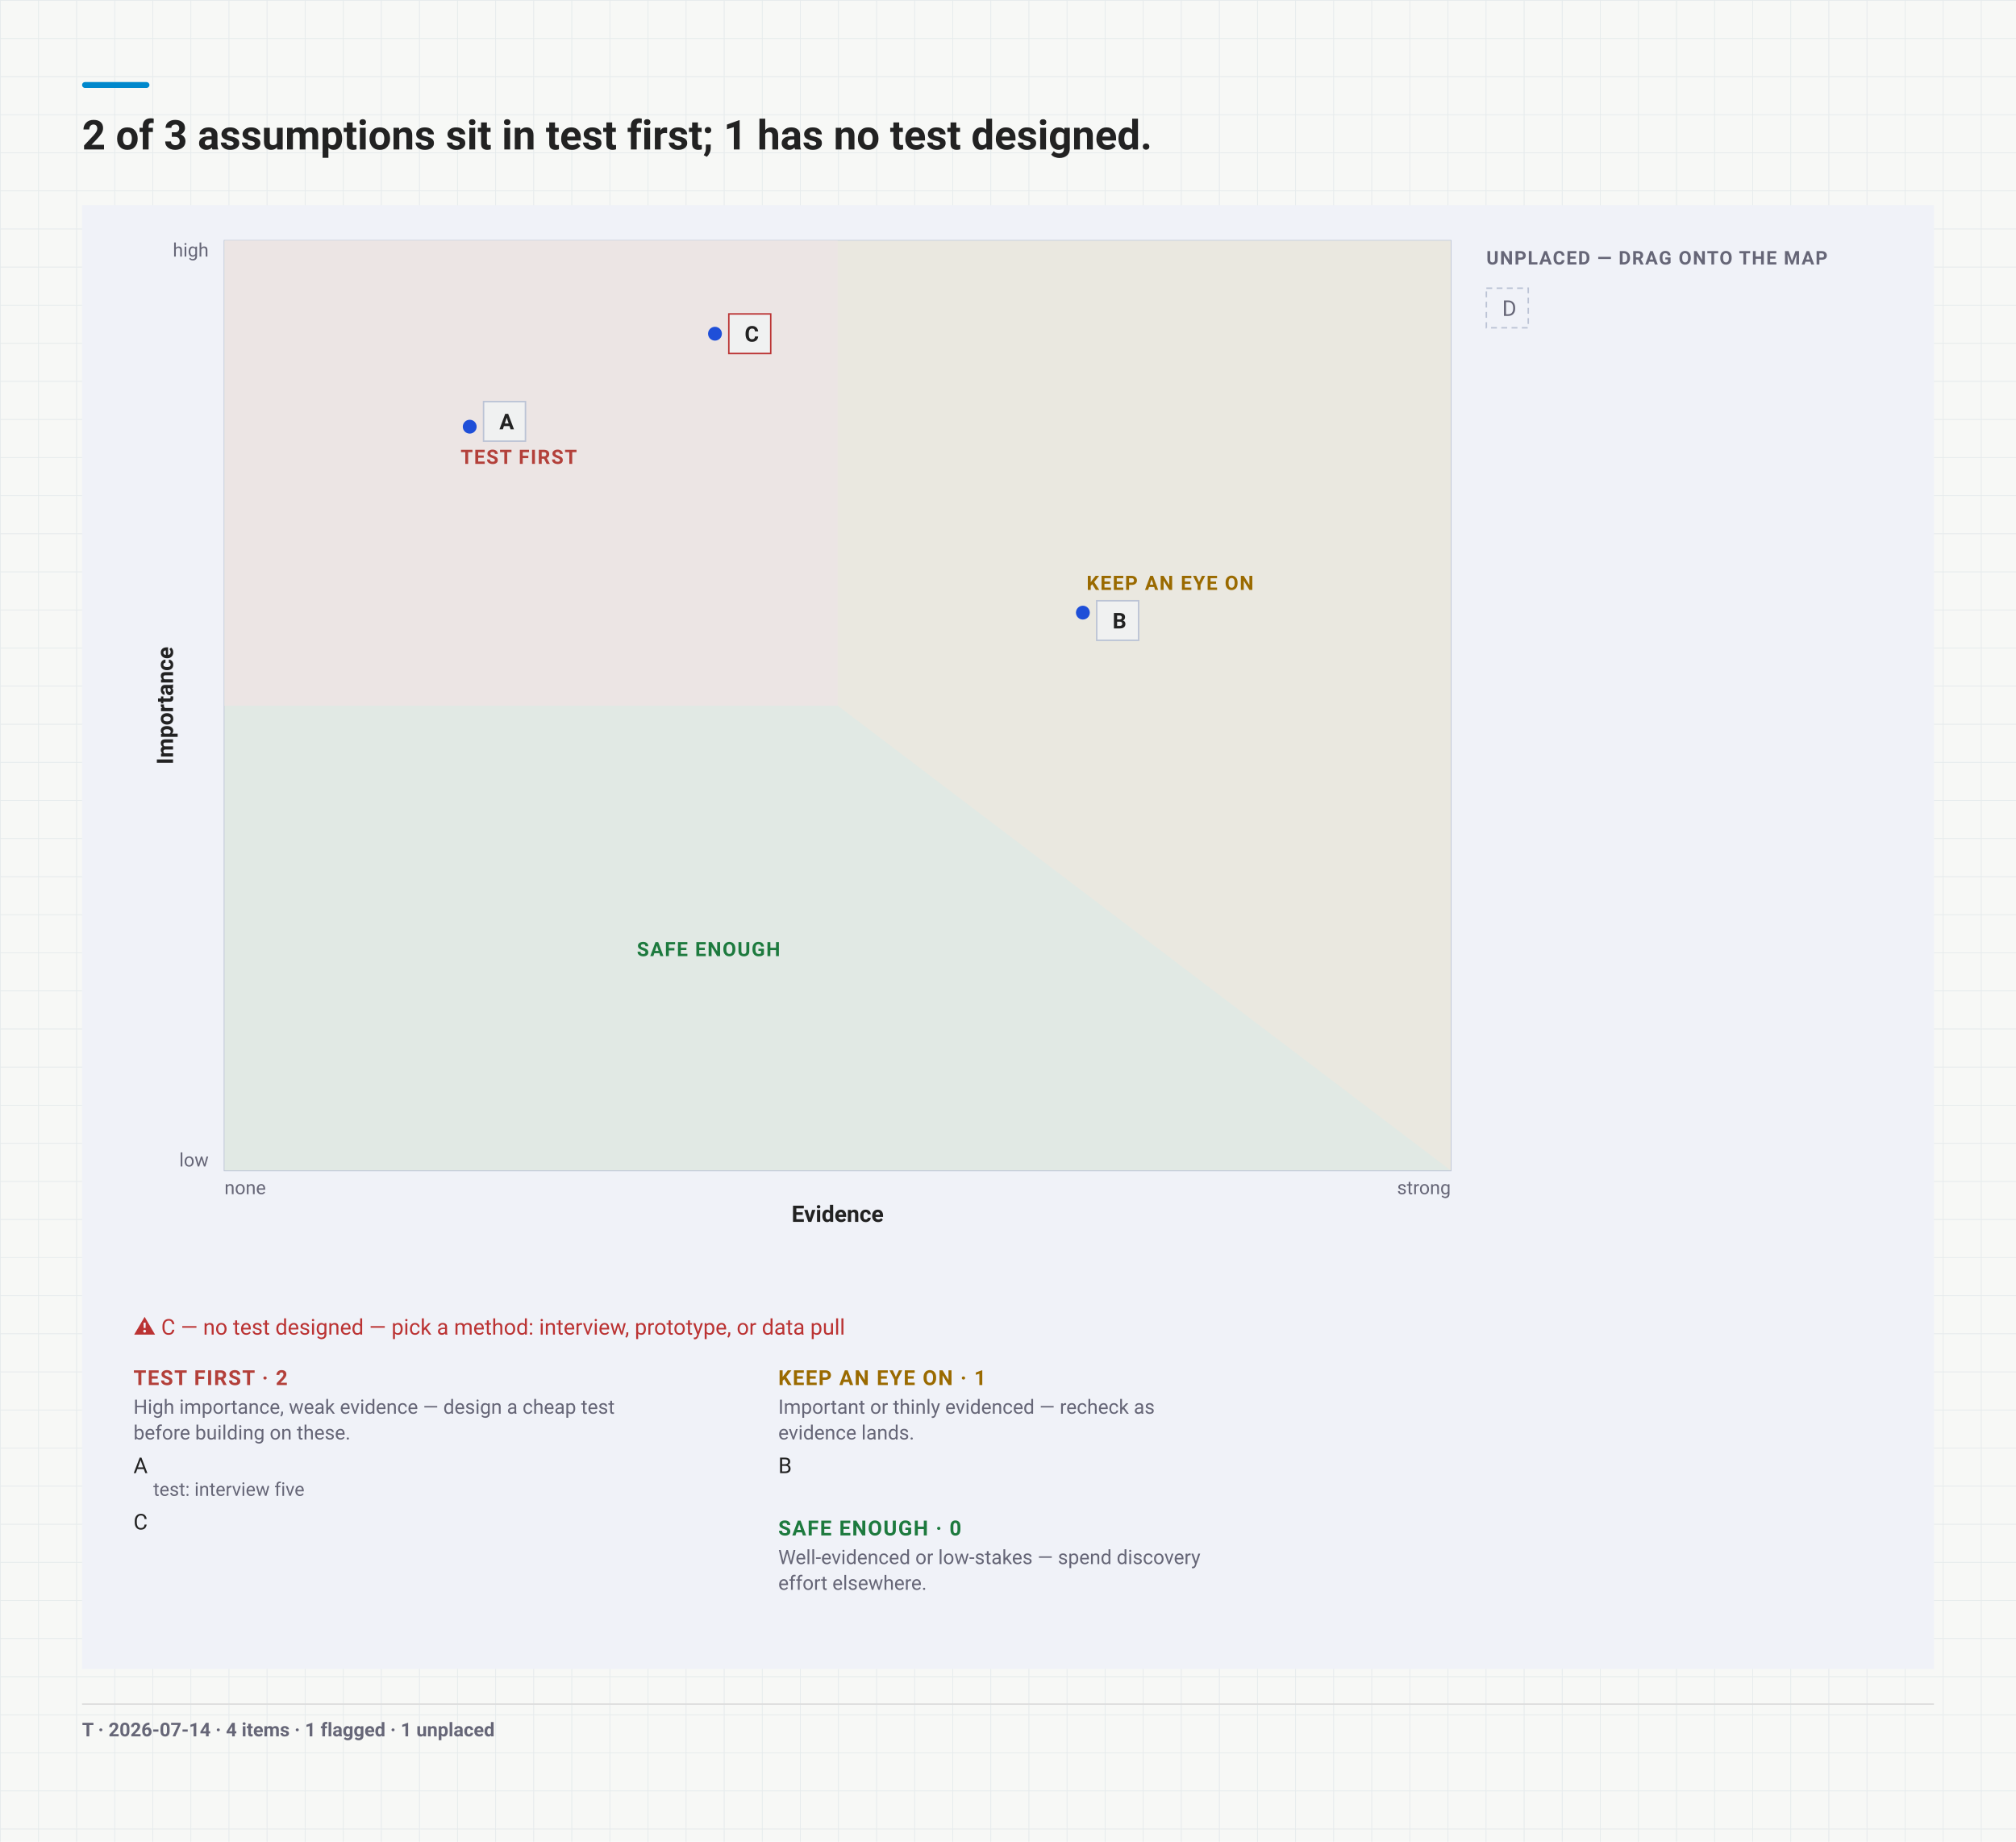
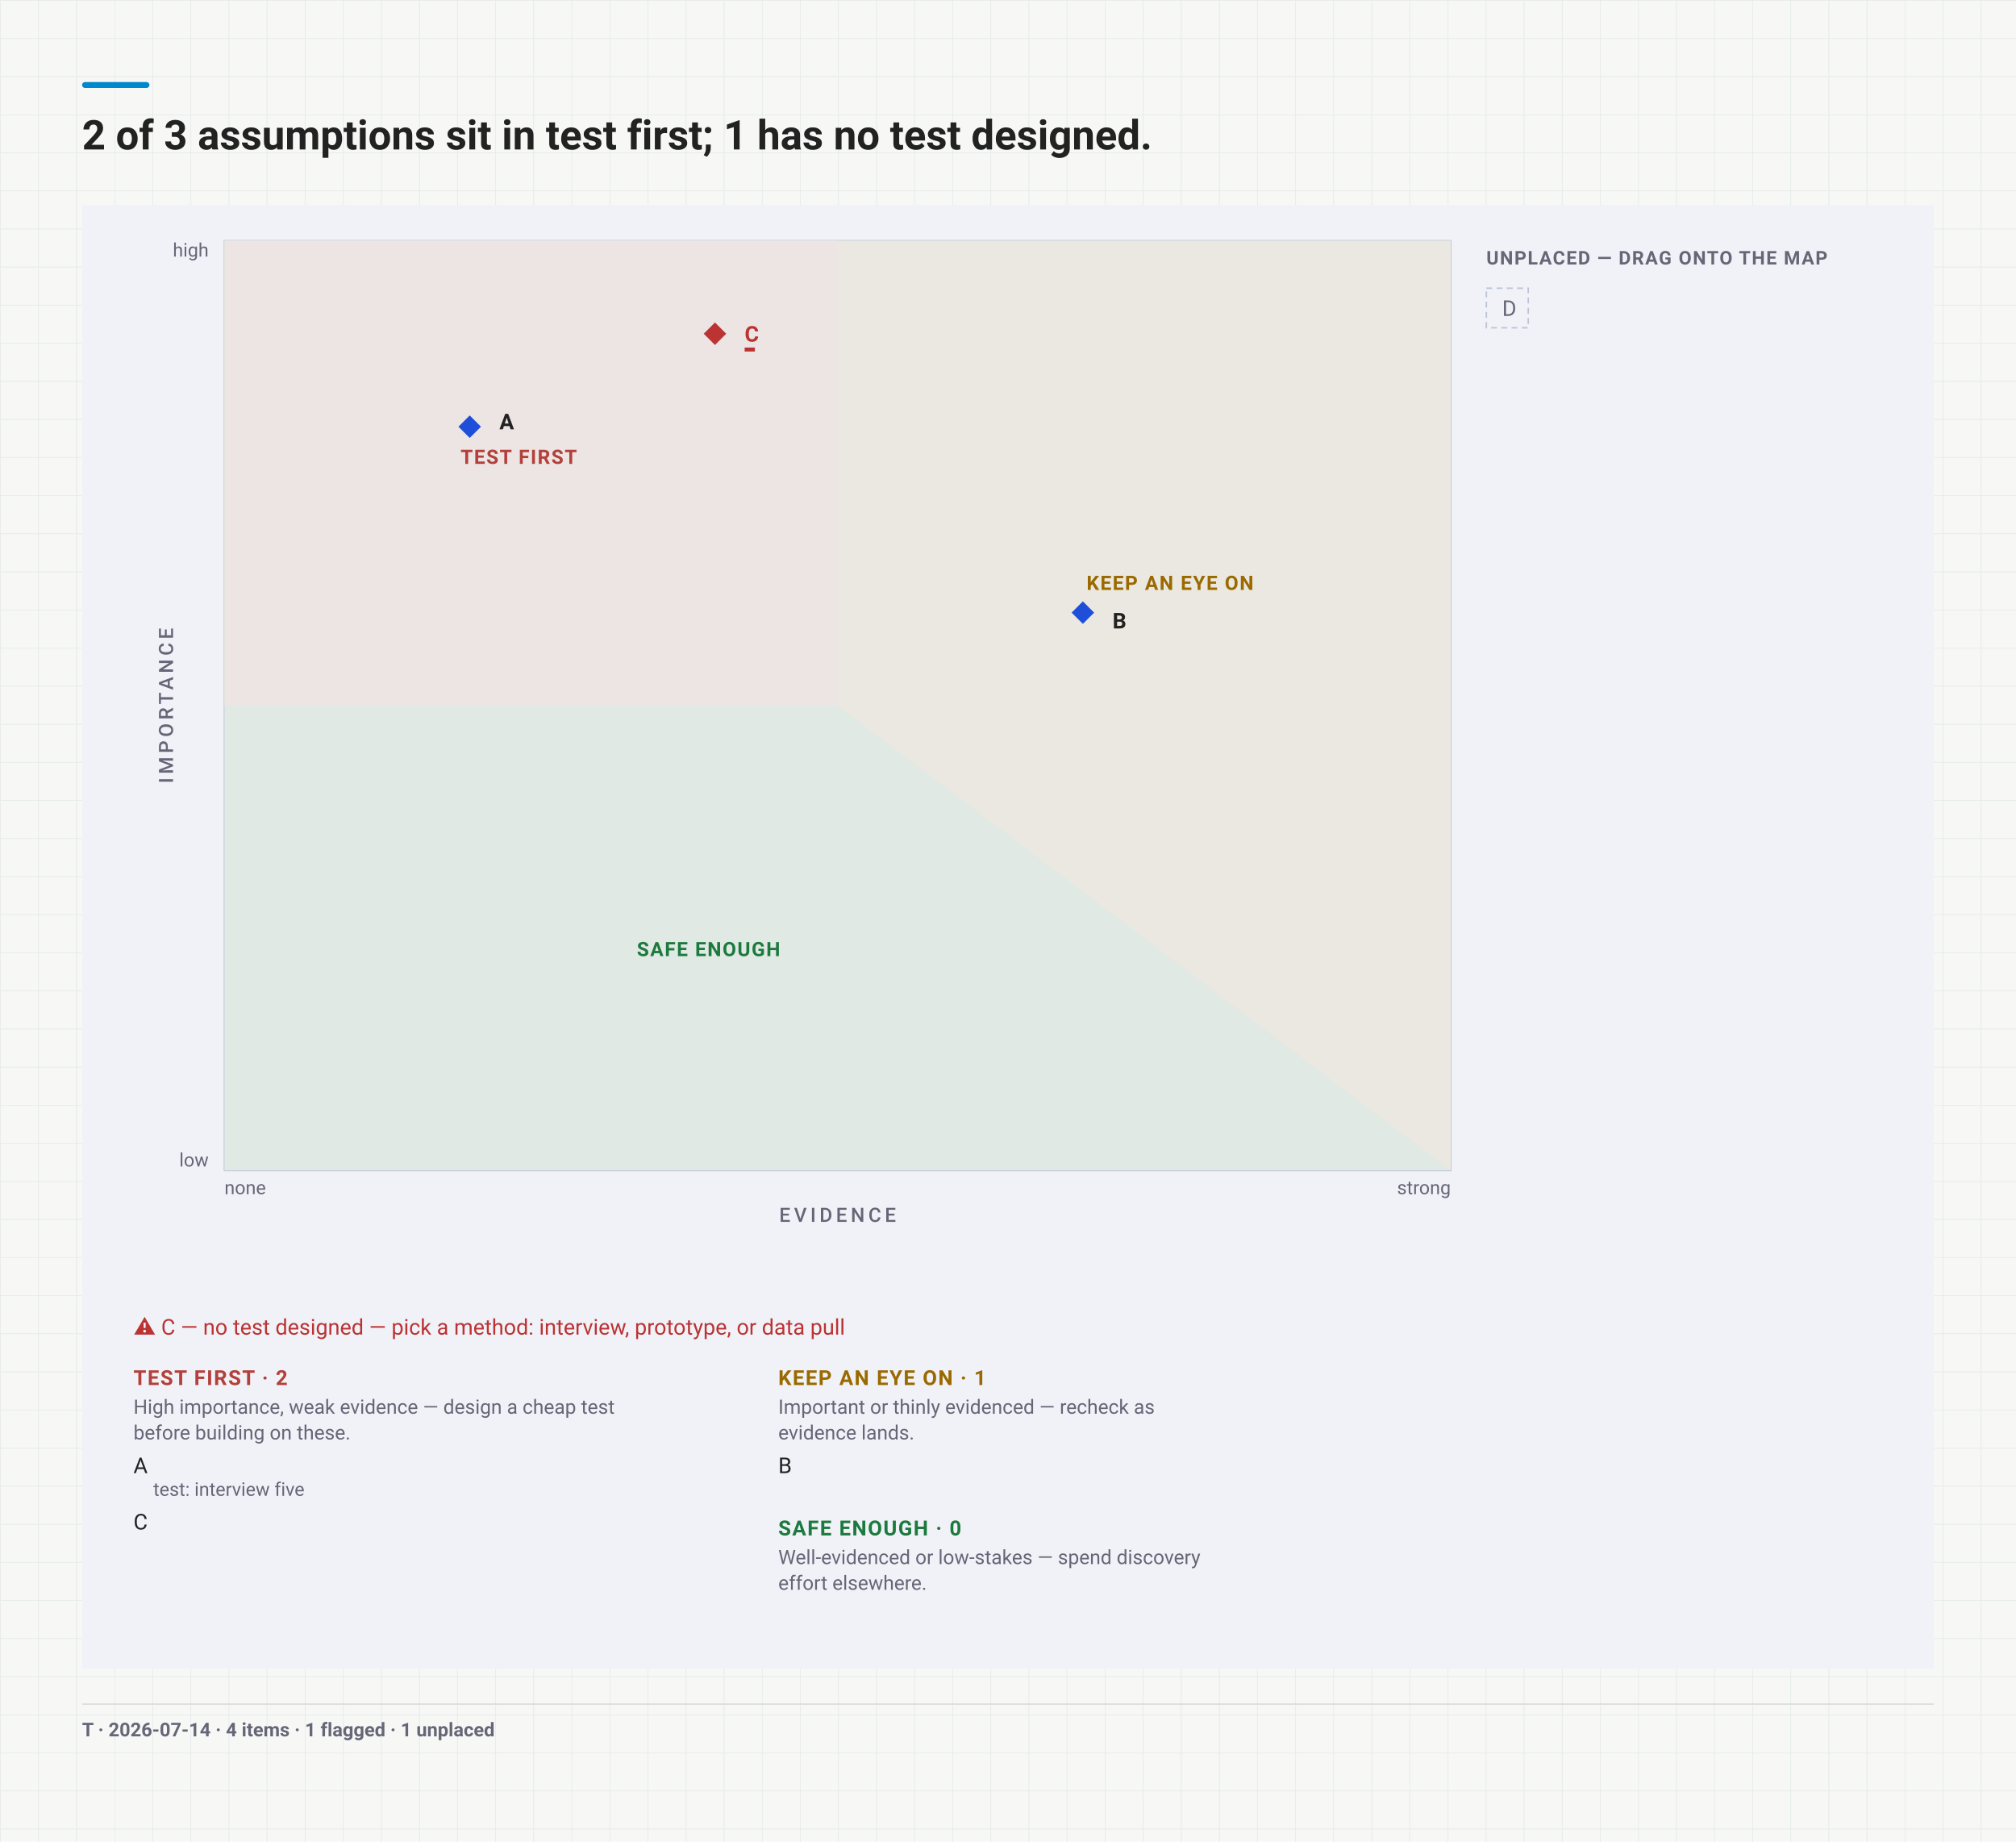
<svg xmlns="http://www.w3.org/2000/svg" width="1376" height="1257" viewBox="0 0 1376 1257" font-family="-apple-system, BlinkMacSystemFont, 'Segoe UI', Roboto, sans-serif">
  <rect width="1376" height="1257" fill="#f7f8f6" />
  <defs>
    <pattern id="poster-grid" width="26" height="26" patternUnits="userSpaceOnUse">
      <path d="M26 0 H0 V26" fill="none" stroke="rgba(70,110,140,.10)" stroke-width="1" />
    </pattern>
  </defs>
  <rect width="1376" height="1257" fill="url(#poster-grid)" />
  <rect x="56" y="56" width="46" height="4" rx="2" fill="#08c" />
  <text x="56" y="102" font-size="28" font-weight="700" fill="#222">2 of 3 assumptions sit in test first; 1 has no test designed.</text>
  <g transform="translate(56 140)">
    <svg width="1264" height="999" viewBox="0 0 1264 999" font-family="-apple-system, BlinkMacSystemFont, &quot;Segoe UI&quot;, Roboto, sans-serif">
      <rect width="1264" height="999" fill="#f0f2f8" />
      <rect data-plane="1" x="97.2" y="24.3" width="837" height="634.5" fill="#f0f1f1" stroke="#bbc3d5" />
      <path d="M97.2 658.8L934.2 658.8L934.2 24.3L97.2 24.3Z" fill="#e1e9e4" />
      <path d="M934.2 658.8L934.2 658.8L934.2 24.3L97.2 24.3L97.2 24.3Z" fill="#eae8e0" />
      <path d="M515.7 341.6L515.7 24.3L97.2 24.3L97.2 341.6Z" fill="#ece5e4" />
      <text x="298.08" y="176.58" text-anchor="middle" font-size="13.5" font-weight="600" letter-spacing="0.8" fill="#B3403A">TEST FIRST</text>
      <text x="742.62" y="262.59" text-anchor="middle" font-size="13.5" font-weight="600" letter-spacing="0.8" fill="#9A6A00">KEEP AN EYE ON</text>
      <text x="427.595" y="512.531" text-anchor="middle" font-size="13.5" font-weight="600" letter-spacing="0.8" fill="#1D7A3E">SAFE ENOUGH</text>
      <g data-edit="axis" data-line="-1" data-raw="Evidence" tabindex="0" role="button" aria-label="Edit x-axis label: Evidence" data-axis="x">
-         <text x="515.7" y="693.9" text-anchor="middle" font-size="15.525" font-weight="600" fill="#222">Evidence</text>
+         <text x="515.7" y="693.9" text-anchor="middle" font-size="13.5" letter-spacing="2.43" font-weight="500" fill="#667">EVIDENCE</text>
        <rect x="486" y="664.2" width="59.4" height="59.4" fill="#f0f2f8" fill-opacity="0" />
      </g>
      <g data-edit="axis" data-line="-1" data-raw="Importance" tabindex="0" role="button" aria-label="Edit y-axis label: Importance" data-axis="y">
-         <text x="62.1" y="341.55" text-anchor="middle" font-size="15.525" font-weight="600" fill="#222" transform="rotate(-90 62.1 341.55)">Importance</text>
+         <text x="62.1" y="341.55" text-anchor="middle" font-size="13.5" letter-spacing="2.43" font-weight="500" fill="#667" transform="rotate(-90 62.1 341.55)">IMPORTANCE</text>
        <rect x="32.4" y="311.85" width="59.4" height="59.4" fill="#f0f2f8" fill-opacity="0" />
      </g>
      <text x="97.2" y="675" font-size="12.825" fill="#667">none</text>
      <text x="934.2" y="675" text-anchor="end" font-size="12.825" fill="#667">strong</text>
      <text x="86.4" y="656.1" text-anchor="end" font-size="12.825" fill="#667">low</text>
      <text x="86.4" y="35.1" text-anchor="end" font-size="12.825" fill="#667">high</text>
      <g data-edit="cardmenu" data-line="2" tabindex="0" role="button" aria-label="More options: A">
        <rect data-hit="" x="274.05" y="117.88" width="28.6" height="59.4" fill="#f0f1f1" fill-opacity="0" />
-         <circle cx="264.6" cy="151.2" r="4.725" fill="#1F4FD8" />
-         <rect x="274.05" y="134.08" width="28.6" height="27" rx="0" fill="#f0f1f1" stroke="#bbc3d5" />
-         <text data-edit="label" data-line="2" data-raw="A" x="284.85" y="152.98" font-size="14.85" font-weight="600" fill="#222" tabindex="0" role="button" aria-label="Rename: A">A</text>
+         <rect x="259.17" y="145.77" width="10.87" height="10.87" fill="#1F4FD8" transform="rotate(45 264.60 151.20)" />
+         <text data-edit="label" data-line="2" data-raw="A" x="284.85" y="152.98" font-size="14.85" font-weight="700" fill="#222" tabindex="0" role="button" aria-label="Rename: A">A</text>
      </g>
      <g data-edit="cardmenu" data-line="3" tabindex="0" role="button" aria-label="More options: B">
        <rect data-hit="" x="692.55" y="253.79" width="28.6" height="59.4" fill="#f0f1f1" fill-opacity="0" />
-         <circle cx="683.1" cy="278.1" r="4.725" fill="#1F4FD8" />
-         <rect x="692.55" y="269.99" width="28.6" height="27" rx="0" fill="#f0f1f1" stroke="#bbc3d5" />
-         <text data-edit="label" data-line="3" data-raw="B" x="703.35" y="288.89" font-size="14.85" font-weight="600" fill="#222" tabindex="0" role="button" aria-label="Rename: B">B</text>
+         <rect x="677.67" y="272.67" width="10.87" height="10.87" fill="#1F4FD8" transform="rotate(45 683.10 278.10)" />
+         <text data-edit="label" data-line="3" data-raw="B" x="703.35" y="288.89" font-size="14.85" font-weight="700" fill="#222" tabindex="0" role="button" aria-label="Rename: B">B</text>
      </g>
      <g data-edit="cardmenu" data-line="4" tabindex="0" role="button" aria-label="More options: C">
        <rect data-hit="" x="441.45" y="58.05" width="28.6" height="59.4" fill="#f0f1f1" fill-opacity="0" />
-         <circle cx="432" cy="87.75" r="4.725" fill="#1F4FD8" />
-         <rect x="441.45" y="74.25" width="28.6" height="27" rx="0" fill="#f0f1f1" stroke="#b33" />
-         <text data-edit="label" data-line="4" data-raw="C" x="452.25" y="93.15" font-size="14.85" font-weight="600" fill="#222" tabindex="0" role="button" aria-label="Rename: C">C</text>
+         <rect x="426.57" y="82.32" width="10.87" height="10.87" fill="#b33" transform="rotate(45 432.00 87.75)" />
+         <text data-edit="label" data-line="4" data-raw="C" x="452.25" y="93.15" font-size="14.85" font-weight="700" fill="#b33" tabindex="0" role="button" aria-label="Rename: C">C</text>
+         <rect x="452.25" y="97.20" width="7.00" height="2.70" fill="#b33" />
      </g>
      <text x="958.5" y="40.5" font-size="12.825" font-weight="600" letter-spacing="0.8" fill="#667">UNPLACED — DRAG ONTO THE MAP</text>
      <g data-line="5" data-tray="1">
        <rect x="958.5" y="56.7" width="28.6" height="27" rx="0" fill="none" stroke="#bbc3d5" stroke-dasharray="4 3" />
        <text data-edit="label" data-line="5" data-raw="D" x="969.3" y="75.6" font-size="14.85" fill="#667" tabindex="0" role="button" aria-label="Rename: D">D</text>
      </g>
      <text x="35.1" y="770.85" font-size="14.85" fill="#b33">⚠ C — no test designed — pick a method: interview, prototype, or data pull</text>
      <text x="35.1" y="805.275" font-size="14.175" font-weight="600" letter-spacing="0.8" fill="#B3403A">TEST FIRST · 2</text>
      <text x="35.1" y="824.85" font-size="13.5" fill="#667">High importance, weak evidence — design a cheap test</text>
      <text x="35.1" y="842.4" font-size="13.5" fill="#667">before building on these.</text>
      <text x="35.1" y="865.35" font-size="14.85" fill="#222">A</text>
      <text data-edit="field" data-line="2" data-key="test" data-raw="interview five" x="48.6" y="880.875" font-size="12.825" fill="#667" tabindex="0" role="button" aria-label="Edit test: interview five">test: interview five</text>
      <text x="35.1" y="903.825" font-size="14.85" fill="#222">C</text>
      <text x="475.2" y="805.275" font-size="14.175" font-weight="600" letter-spacing="0.8" fill="#9A6A00">KEEP AN EYE ON · 1</text>
      <text x="475.2" y="824.85" font-size="13.5" fill="#667">Important or thinly evidenced — recheck as</text>
      <text x="475.2" y="842.4" font-size="13.5" fill="#667">evidence lands.</text>
      <text x="475.2" y="865.35" font-size="14.85" fill="#222">B</text>
      <text x="475.2" y="907.875" font-size="14.175" font-weight="600" letter-spacing="0.8" fill="#1D7A3E">SAFE ENOUGH · 0</text>
      <text x="475.2" y="927.45" font-size="13.5" fill="#667">Well-evidenced or low-stakes — spend discovery</text>
      <text x="475.2" y="945" font-size="13.5" fill="#667">effort elsewhere.</text>
    </svg>
  </g>
  <line x1="56" y1="1163" x2="1320" y2="1163" stroke="#ddd" />
  <text x="56" y="1185" font-size="13" font-weight="600" fill="#667">T   ·   2026-07-14   ·   4 items   ·   1 flagged   ·   1 unplaced</text>
</svg>
